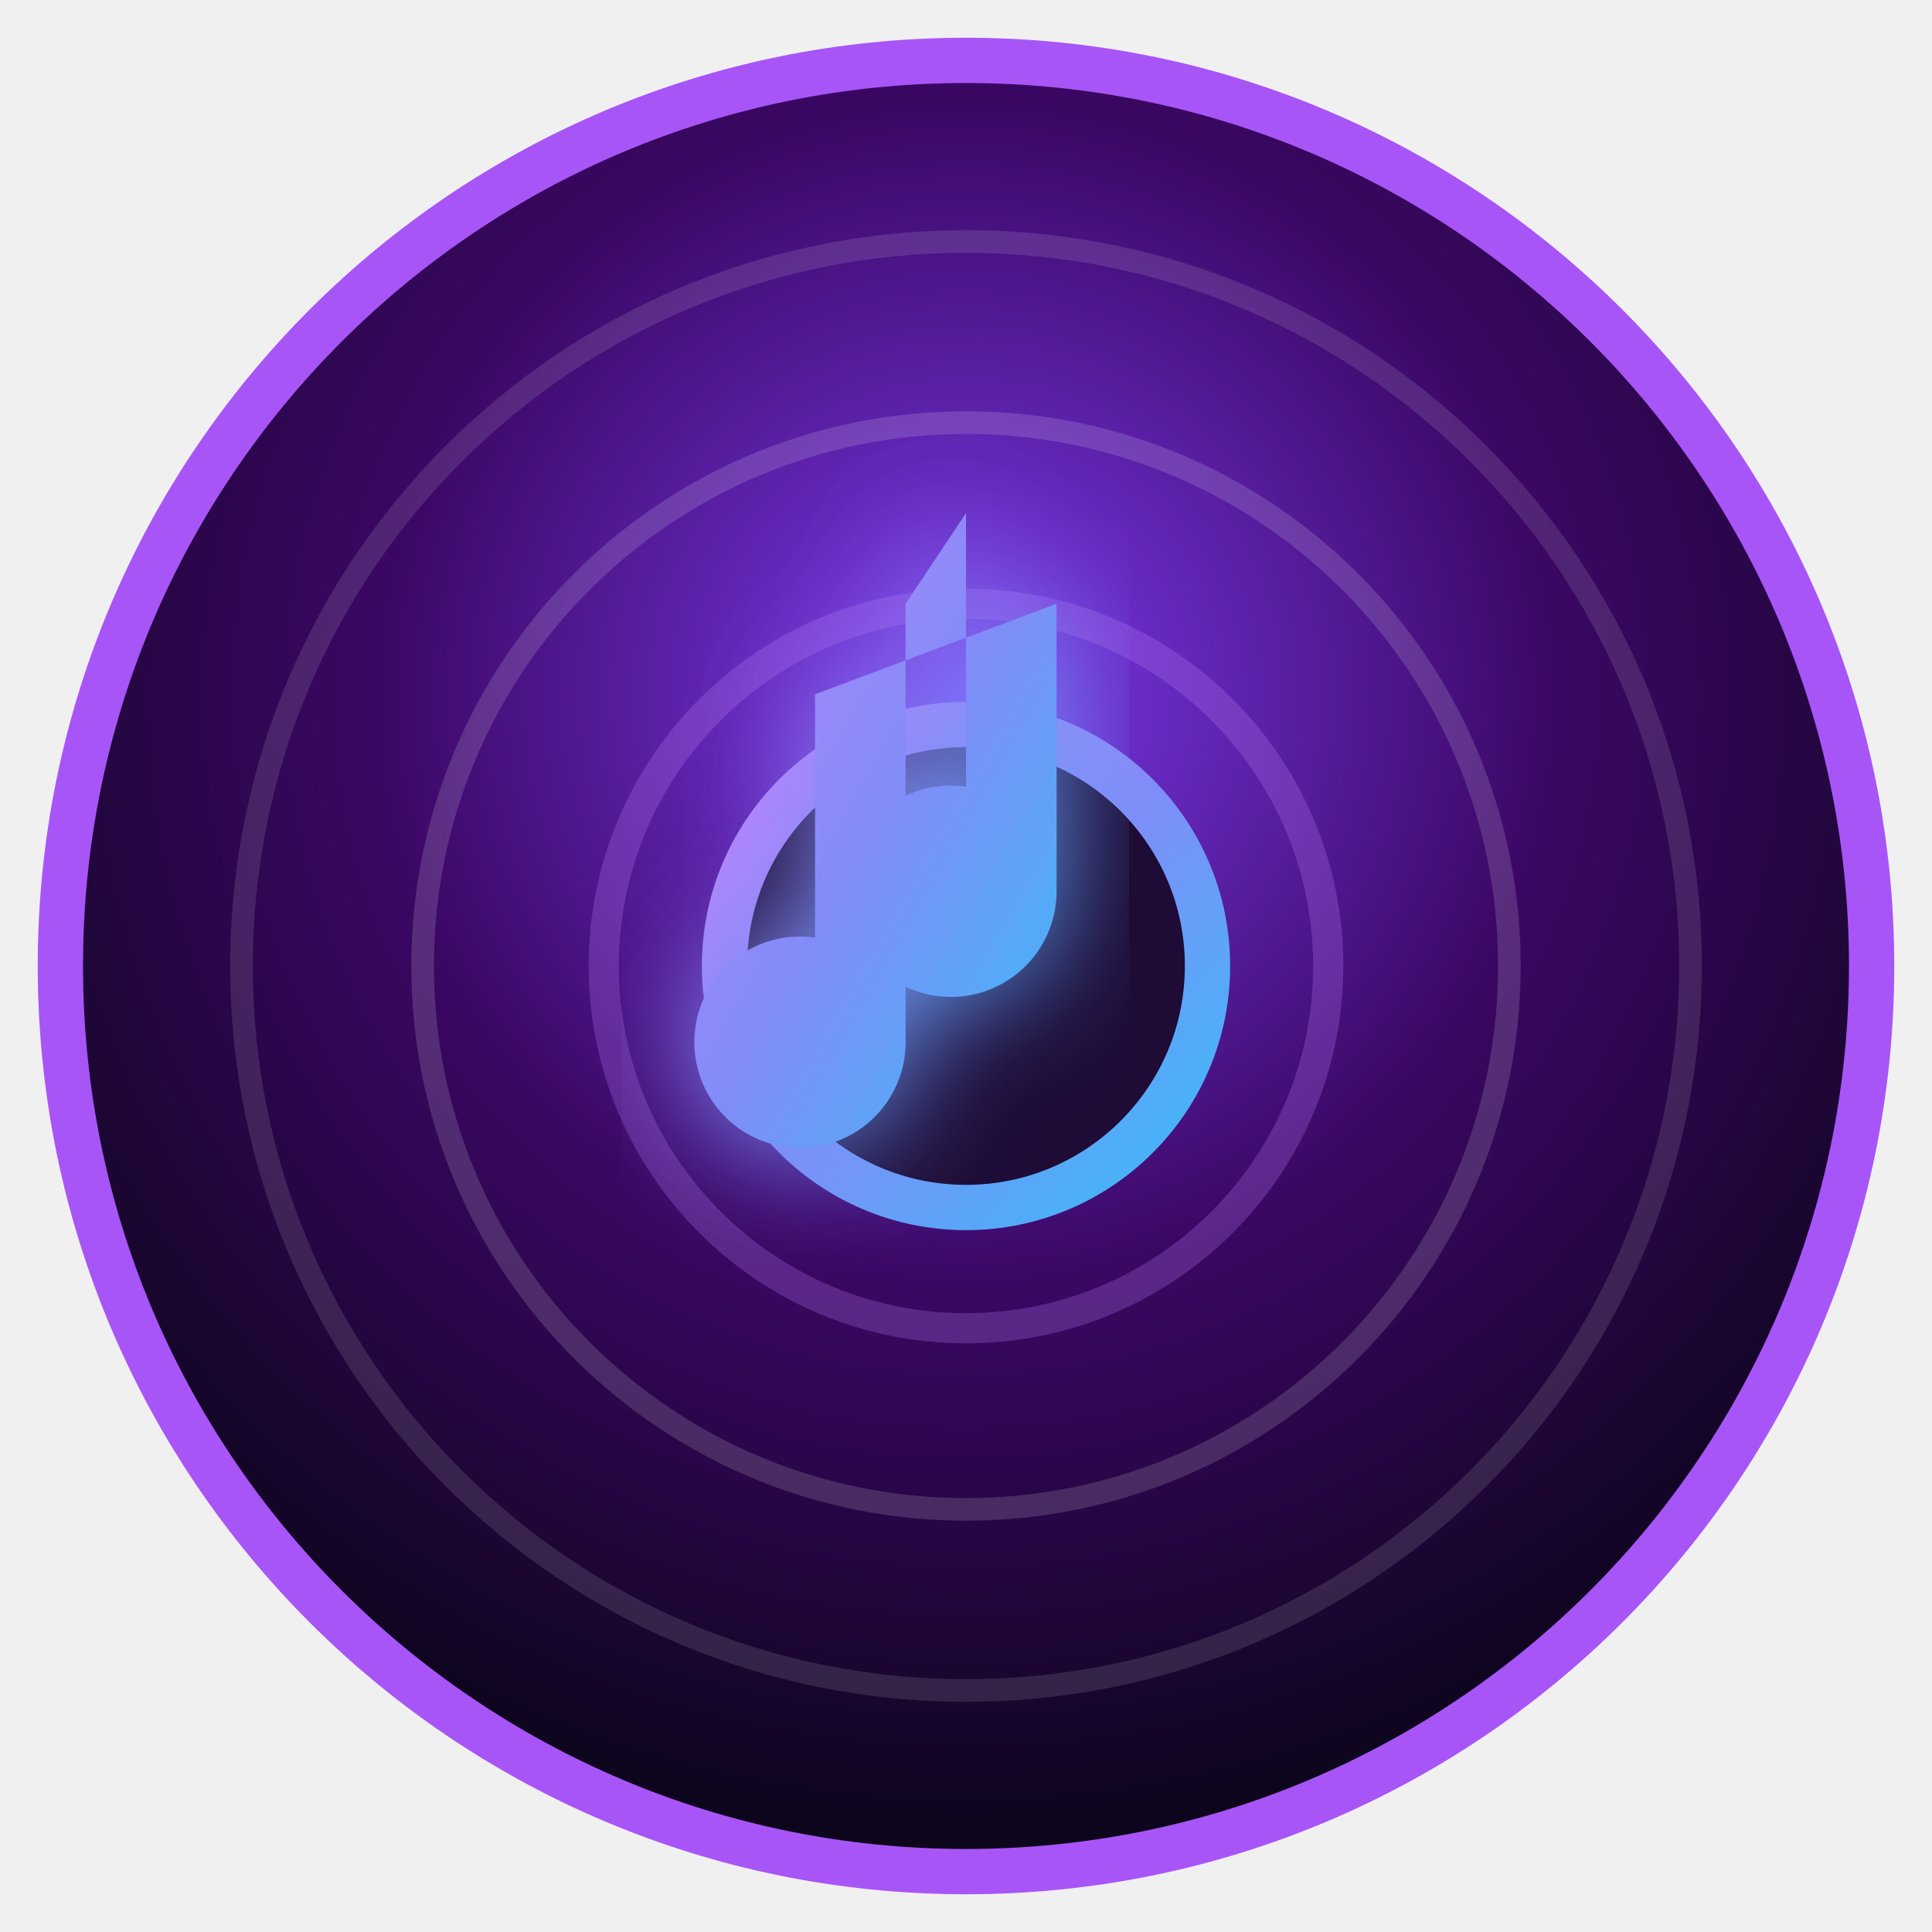
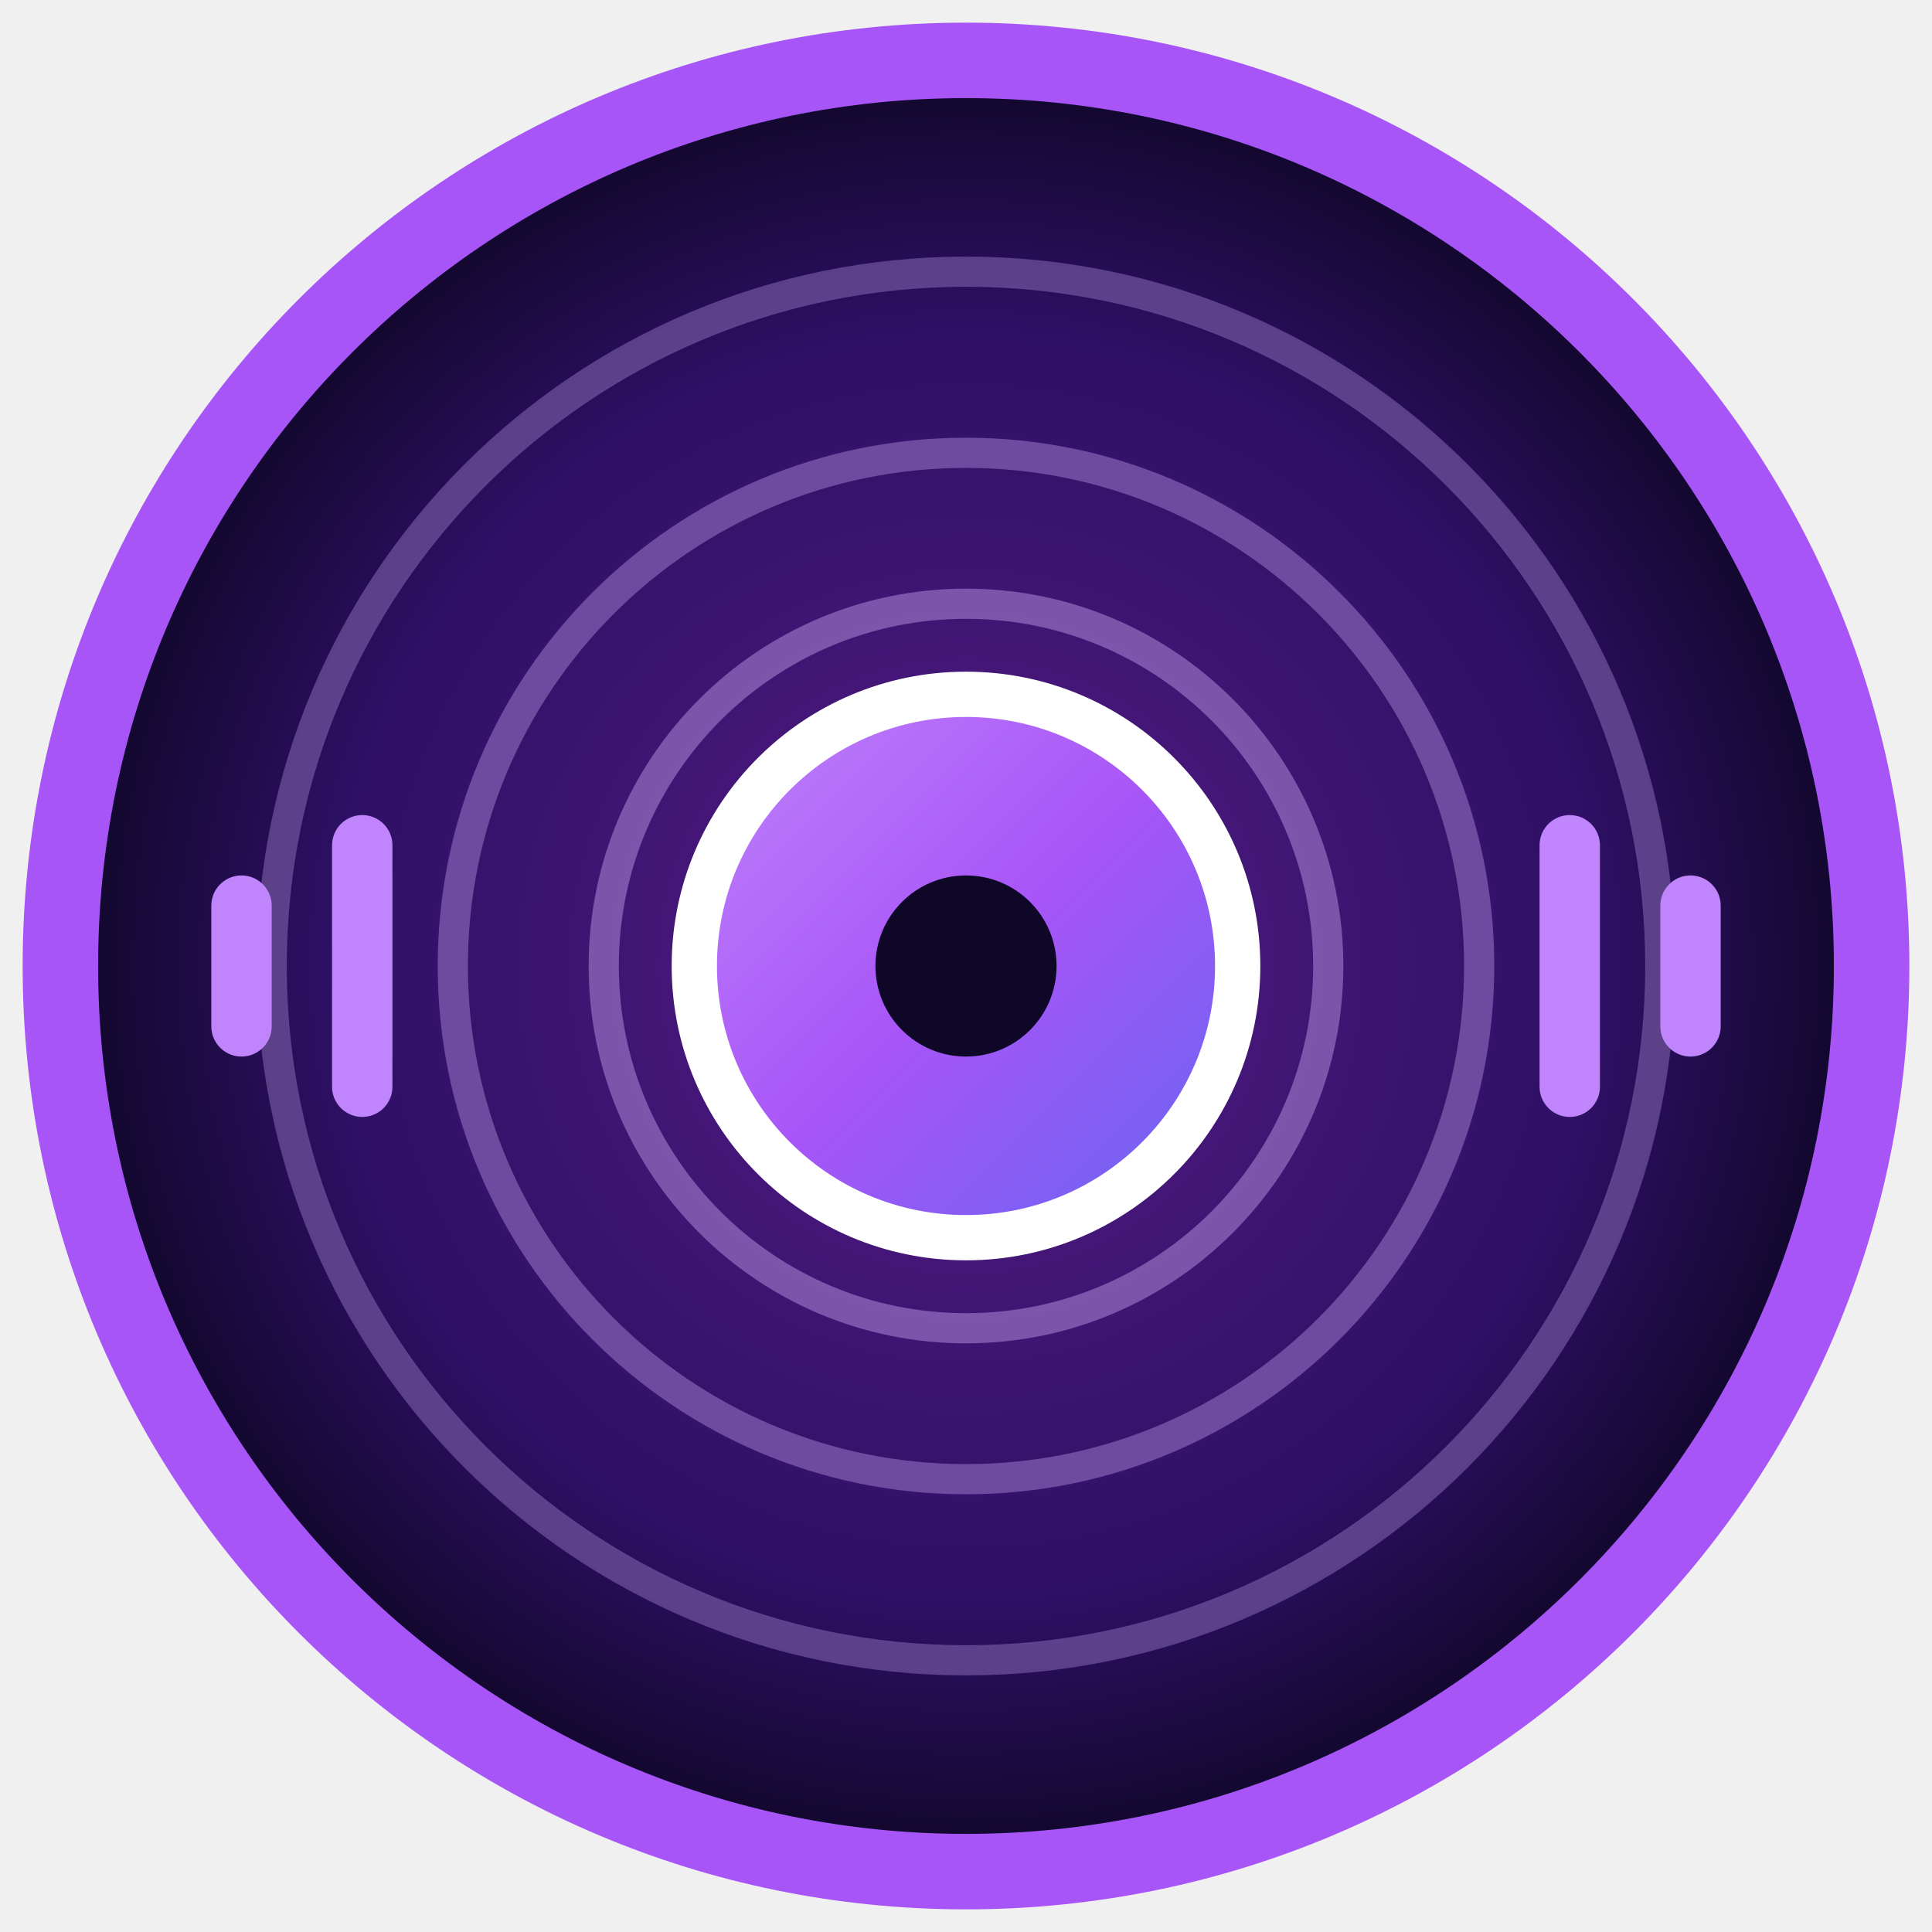
- <svg xmlns="http://www.w3.org/2000/svg" viewBox="0 0 64 64" width="64" height="64" fill="none">
+ <svg xmlns="http://www.w3.org/2000/svg" viewBox="0 0 64 64" width="64" height="64">
  <defs>
-     <radialGradient id="bgGrad" cx="50%" cy="35%" r="65%">
-       <stop offset="0%" stop-color="#7c3aed" />
-       <stop offset="50%" stop-color="#3b0764" />
-       <stop offset="100%" stop-color="#0a0518" />
+     <linearGradient id="glow" x1="0%" y1="0%" x2="100%" y2="100%">
+       <stop offset="0%" stop-color="#c084fc" />
+       <stop offset="50%" stop-color="#a855f7" />
+       <stop offset="100%" stop-color="#6366f1" />
+     </linearGradient>
+     <radialGradient id="disc" cx="50%" cy="50%" r="50%">
+       <stop offset="0%" stop-color="#581c87" />
+       <stop offset="70%" stop-color="#2e1065" />
+       <stop offset="100%" stop-color="#0f0728" />
    </radialGradient>
-     <linearGradient id="glowGrad" x1="0%" y1="0%" x2="100%" y2="100%">
-       <stop offset="0%" stop-color="#c084fc" />
-       <stop offset="50%" stop-color="#818cf8" />
-       <stop offset="100%" stop-color="#38bdf8" />
-     </linearGradient>
-     <filter id="glow" x="-20%" y="-20%" width="140%" height="140%">
-       <feGaussianBlur stdDeviation="2" result="blur" />
-       <feComposite in="SourceGraphic" in2="blur" operator="over" />
-     </filter>
  </defs>
-   <circle cx="32" cy="32" r="30" fill="url(#bgGrad)" stroke="#a855f7" stroke-width="1.5" />
-   <circle cx="32" cy="32" r="24" stroke="#ffffff" stroke-opacity="0.12" stroke-width="0.75" />
-   <circle cx="32" cy="32" r="18" stroke="#ffffff" stroke-opacity="0.15" stroke-width="0.75" />
-   <circle cx="32" cy="32" r="12" stroke="#c084fc" stroke-opacity="0.25" stroke-width="1" />
-   <circle cx="32" cy="32" r="8" fill="#1e0b36" stroke="url(#glowGrad)" stroke-width="1.5" />
-   <path d="M30 20v14.5a3.5 3.5 0 1 1-3-3.44V23l8-3v9.5a3.5 3.5 0 1 1-3-3.44V17l-2 3z" fill="url(#glowGrad)" filter="url(#glow)" />
+   <circle cx="32" cy="32" r="30" fill="url(#disc)" stroke="#a855f7" stroke-width="2.5" />
+   <circle cx="32" cy="32" r="23" fill="none" stroke="#d8b4fe" stroke-width="1" stroke-opacity="0.3" />
+   <circle cx="32" cy="32" r="17" fill="none" stroke="#d8b4fe" stroke-width="1" stroke-opacity="0.35" />
+   <circle cx="32" cy="32" r="12" fill="none" stroke="#d8b4fe" stroke-width="1" stroke-opacity="0.4" />
+   <circle cx="32" cy="32" r="9" fill="url(#glow)" stroke="#ffffff" stroke-width="1.5" />
+   <circle cx="32" cy="32" r="3" fill="#0f0728" />
+   <path d="M12 28v8M8 30v4M52 28v8M56 30v4" stroke="#c084fc" stroke-width="2" stroke-linecap="round" />
</svg>
